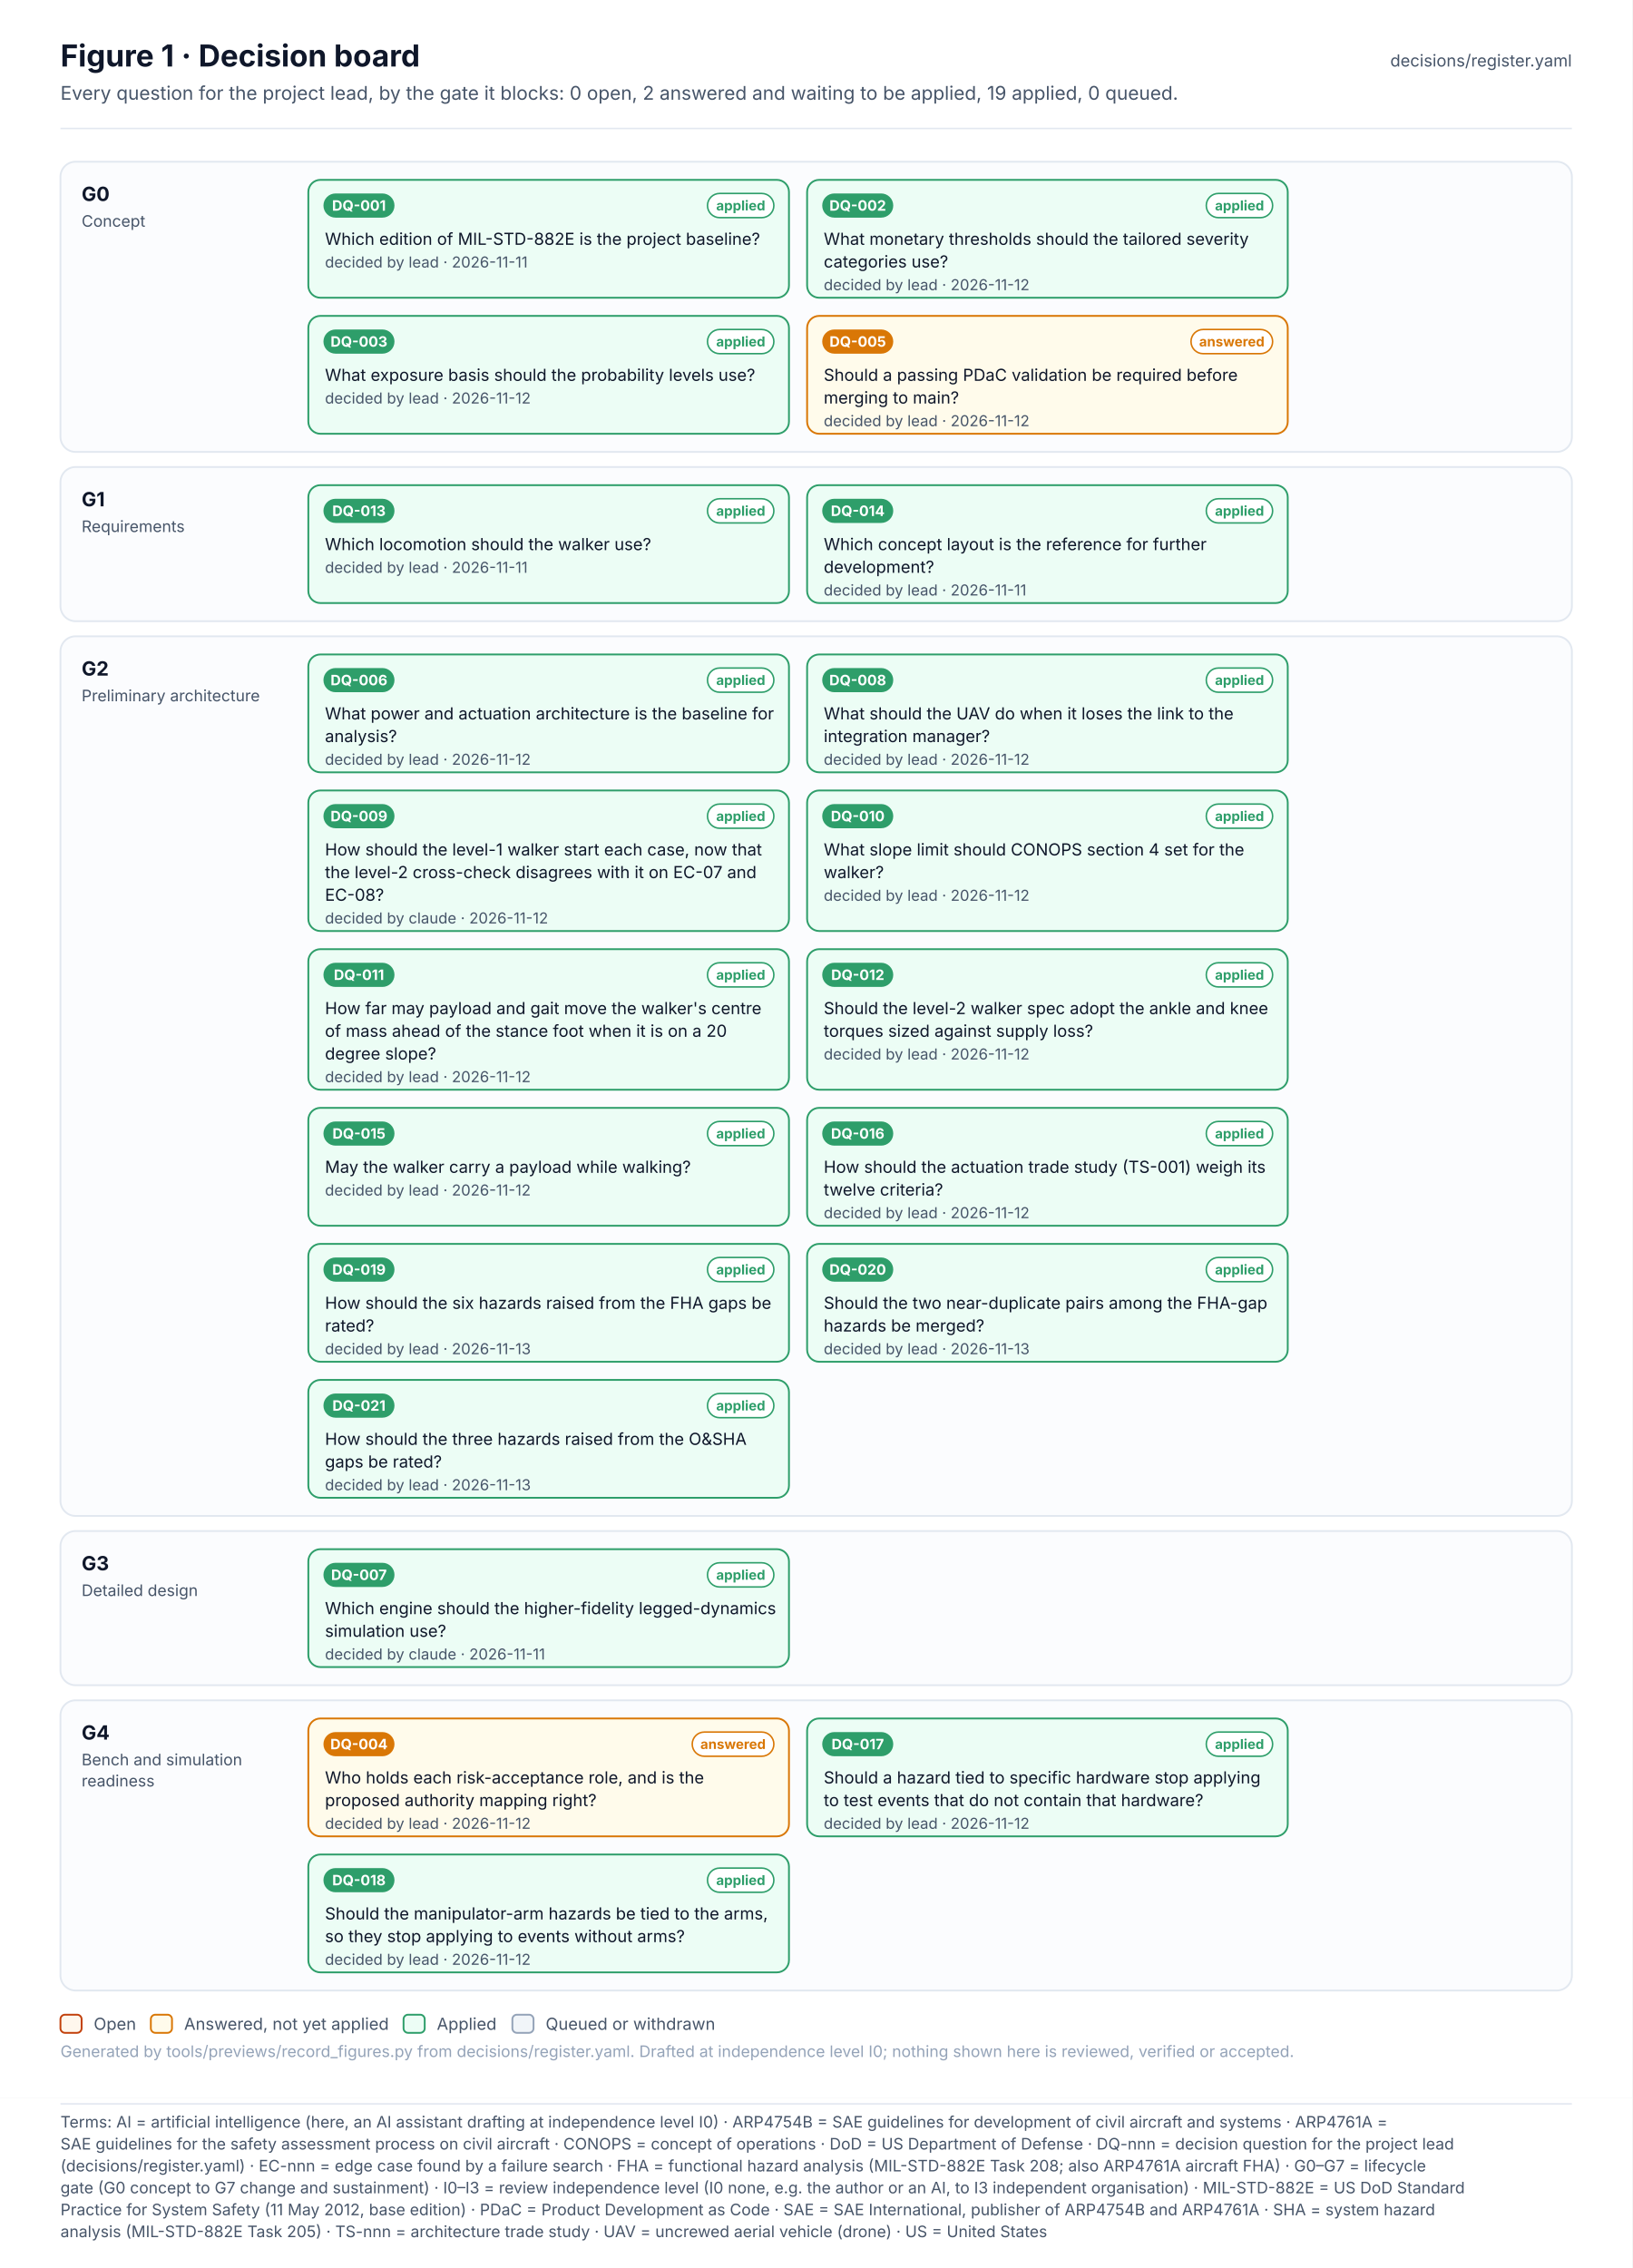
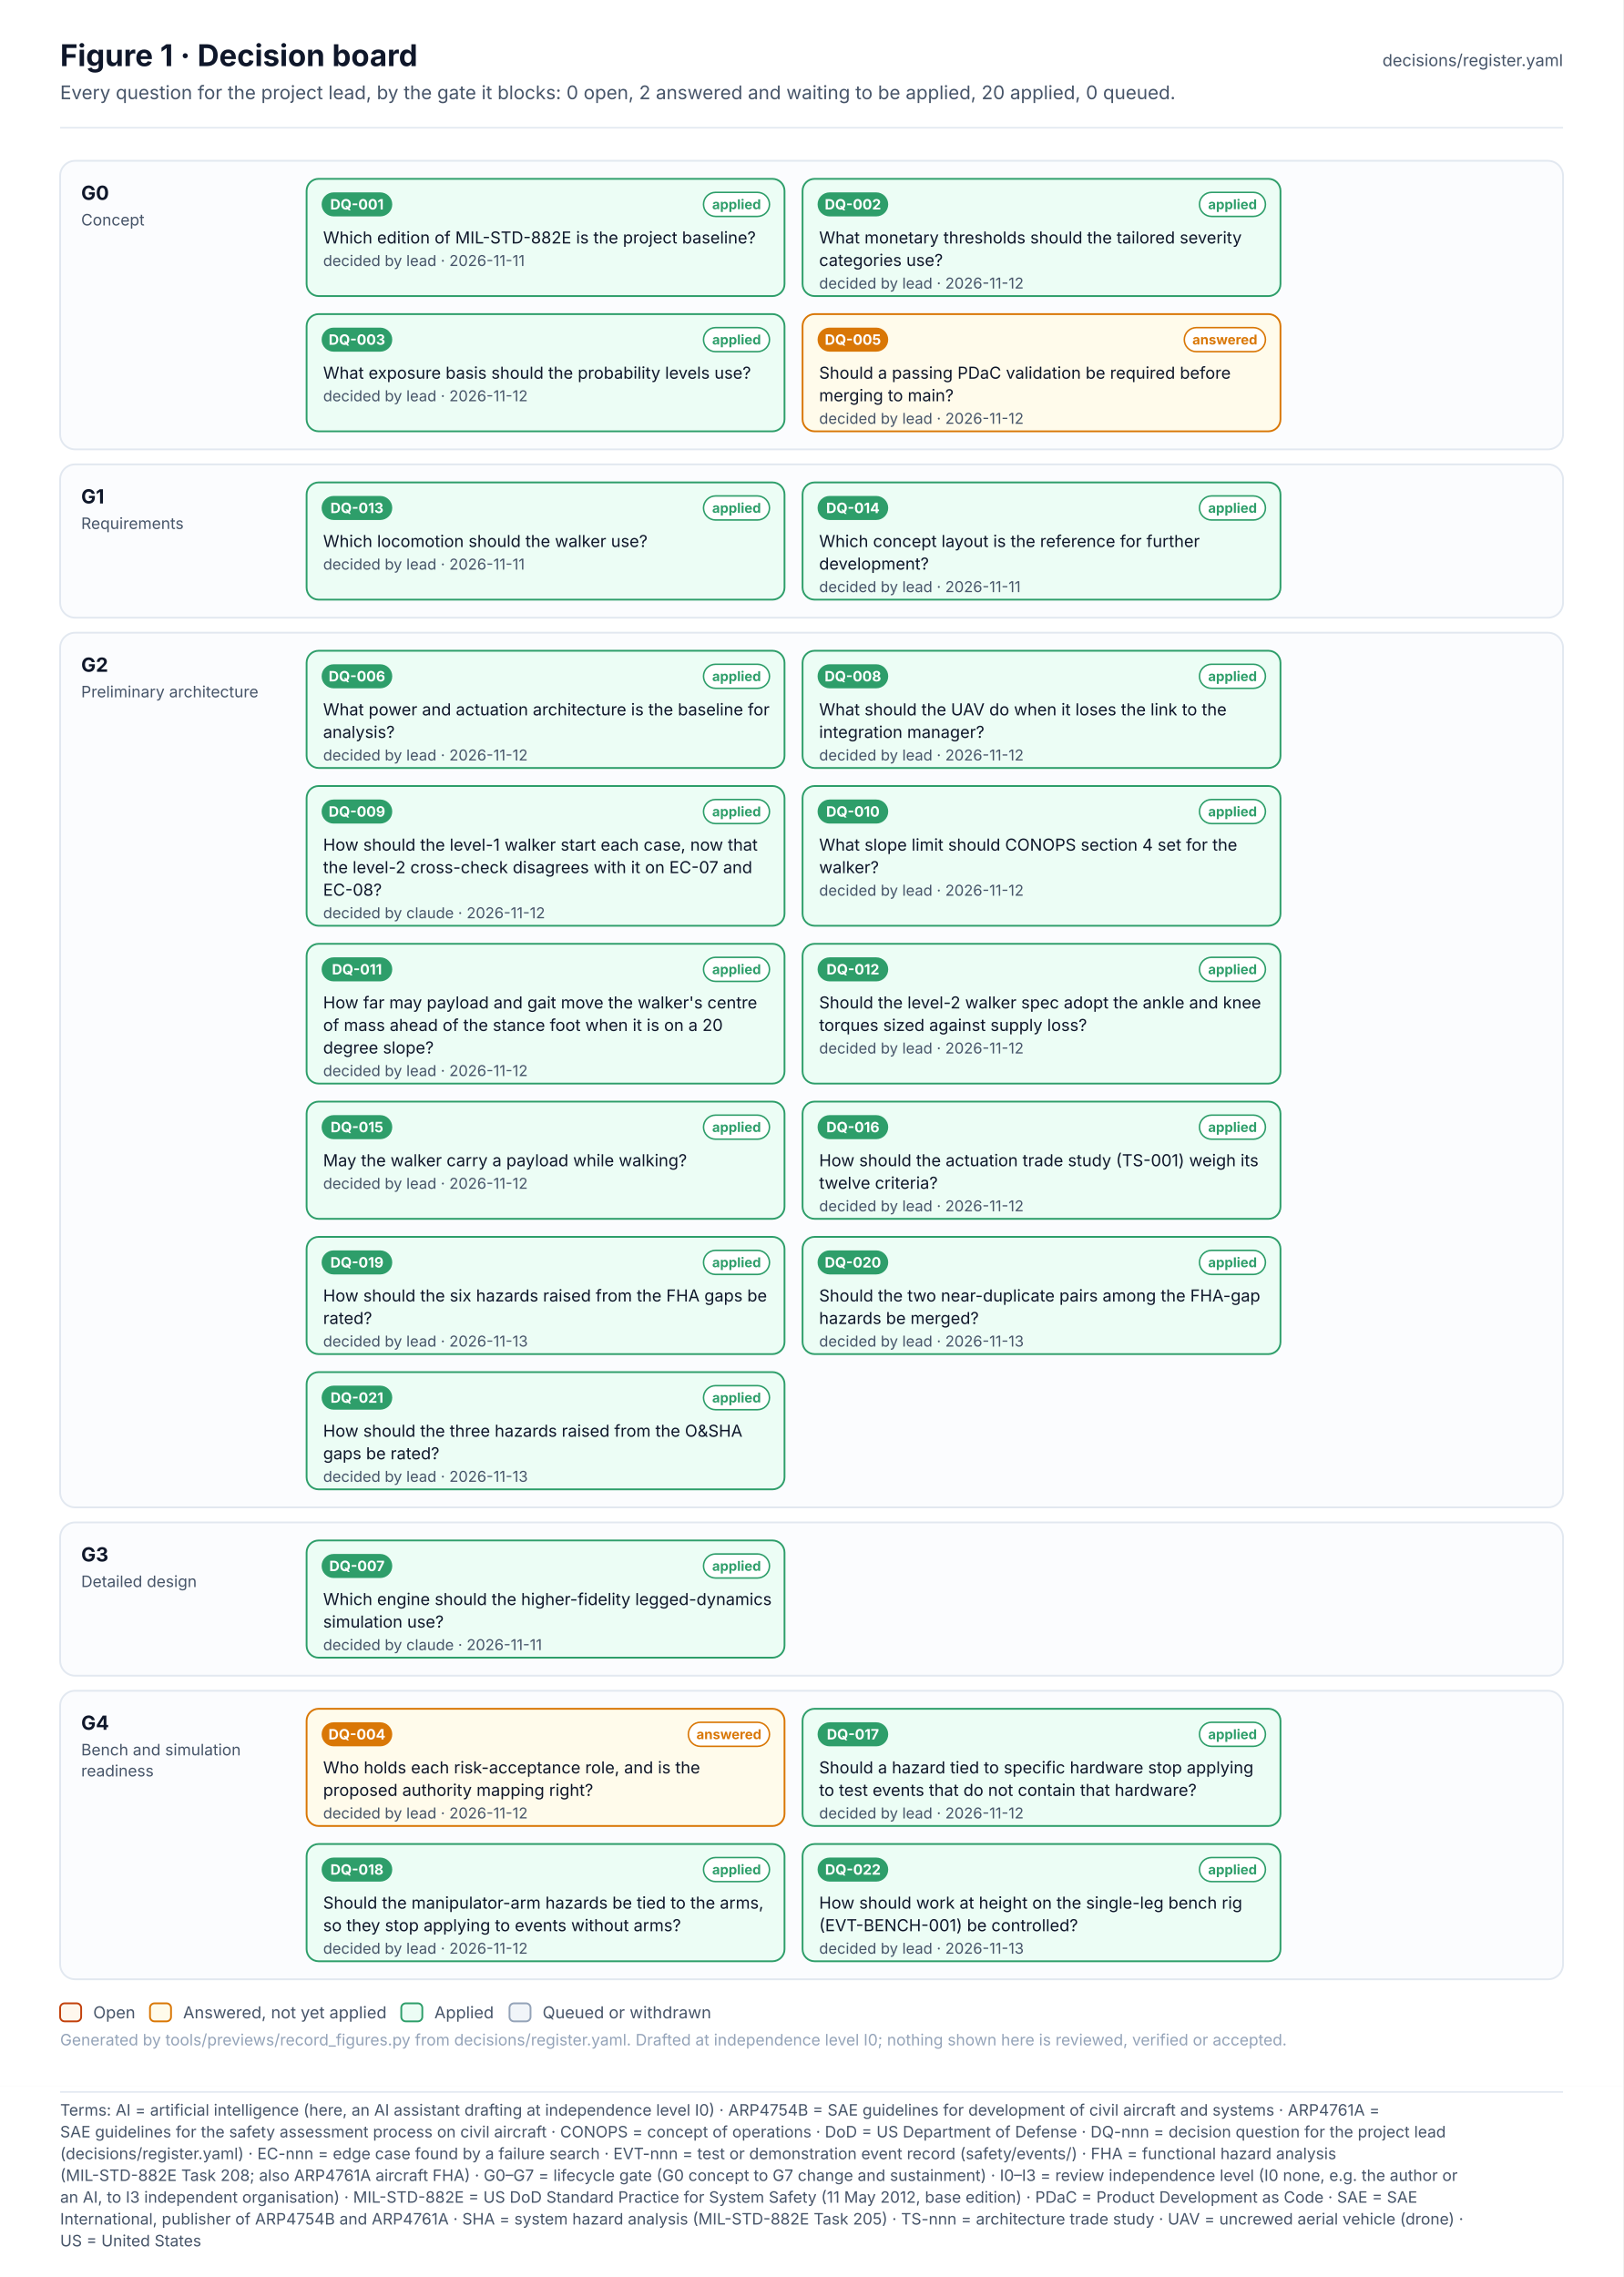
- <svg xmlns="http://www.w3.org/2000/svg" width="1080" height="1500.6" viewBox="0 0 1080 1500.6" font-family="Inter, 'Segoe UI', Helvetica, Arial, sans-serif" role="img">
+ <svg xmlns="http://www.w3.org/2000/svg" width="1080" height="1515.1" viewBox="0 0 1080 1515.1" font-family="Inter, 'Segoe UI', Helvetica, Arial, sans-serif" role="img">
  <defs>
    <pattern id="hatch" patternUnits="userSpaceOnUse" width="6" height="6" patternTransform="rotate(45)">
      <rect width="6" height="6" fill="#F1F5F9" />
      <line x1="0" y1="0" x2="0" y2="6" stroke="#E2E8F0" stroke-width="2" />
    </pattern>
    <marker id="arr-ink" viewBox="0 0 10 10" refX="9" refY="5" markerWidth="7" markerHeight="7" orient="auto-start-reverse">
      <path d="M0 0 L10 5 L0 10 z" fill="#475569" />
    </marker>
    <marker id="dia-ink" viewBox="0 0 16 10" refX="15" refY="5" markerWidth="12" markerHeight="8" orient="auto-start-reverse">
      <path d="M1 5 L8 1 L15 5 L8 9 z" fill="#475569" />
    </marker>
    <marker id="tri-ink" viewBox="0 0 12 12" refX="11" refY="6" markerWidth="10" markerHeight="10" orient="auto-start-reverse">
      <path d="M1 1 L11 6 L1 11 z" fill="#FFFFFF" stroke="#475569" stroke-width="1.2" />
    </marker>
    <marker id="arr-system" viewBox="0 0 10 10" refX="9" refY="5" markerWidth="7" markerHeight="7" orient="auto-start-reverse">
      <path d="M0 0 L10 5 L0 10 z" fill="#4F46E5" />
    </marker>
    <marker id="dia-system" viewBox="0 0 16 10" refX="15" refY="5" markerWidth="12" markerHeight="8" orient="auto-start-reverse">
      <path d="M1 5 L8 1 L15 5 L8 9 z" fill="#4F46E5" />
    </marker>
    <marker id="tri-system" viewBox="0 0 12 12" refX="11" refY="6" markerWidth="10" markerHeight="10" orient="auto-start-reverse">
      <path d="M1 1 L11 6 L1 11 z" fill="#FFFFFF" stroke="#4F46E5" stroke-width="1.2" />
    </marker>
    <marker id="arr-software" viewBox="0 0 10 10" refX="9" refY="5" markerWidth="7" markerHeight="7" orient="auto-start-reverse">
      <path d="M0 0 L10 5 L0 10 z" fill="#0F766E" />
    </marker>
    <marker id="dia-software" viewBox="0 0 16 10" refX="15" refY="5" markerWidth="12" markerHeight="8" orient="auto-start-reverse">
      <path d="M1 5 L8 1 L15 5 L8 9 z" fill="#0F766E" />
    </marker>
    <marker id="tri-software" viewBox="0 0 12 12" refX="11" refY="6" markerWidth="10" markerHeight="10" orient="auto-start-reverse">
      <path d="M1 1 L11 6 L1 11 z" fill="#FFFFFF" stroke="#0F766E" stroke-width="1.2" />
    </marker>
    <marker id="arr-safety" viewBox="0 0 10 10" refX="9" refY="5" markerWidth="7" markerHeight="7" orient="auto-start-reverse">
      <path d="M0 0 L10 5 L0 10 z" fill="#C2410C" />
    </marker>
    <marker id="dia-safety" viewBox="0 0 16 10" refX="15" refY="5" markerWidth="12" markerHeight="8" orient="auto-start-reverse">
      <path d="M1 5 L8 1 L15 5 L8 9 z" fill="#C2410C" />
    </marker>
    <marker id="tri-safety" viewBox="0 0 12 12" refX="11" refY="6" markerWidth="10" markerHeight="10" orient="auto-start-reverse">
      <path d="M1 1 L11 6 L1 11 z" fill="#FFFFFF" stroke="#C2410C" stroke-width="1.2" />
    </marker>
    <marker id="arr-interface" viewBox="0 0 10 10" refX="9" refY="5" markerWidth="7" markerHeight="7" orient="auto-start-reverse">
      <path d="M0 0 L10 5 L0 10 z" fill="#7C3AED" />
    </marker>
    <marker id="dia-interface" viewBox="0 0 16 10" refX="15" refY="5" markerWidth="12" markerHeight="8" orient="auto-start-reverse">
      <path d="M1 5 L8 1 L15 5 L8 9 z" fill="#7C3AED" />
    </marker>
    <marker id="tri-interface" viewBox="0 0 12 12" refX="11" refY="6" markerWidth="10" markerHeight="10" orient="auto-start-reverse">
      <path d="M1 1 L11 6 L1 11 z" fill="#FFFFFF" stroke="#7C3AED" stroke-width="1.2" />
    </marker>
    <marker id="arr-external" viewBox="0 0 10 10" refX="9" refY="5" markerWidth="7" markerHeight="7" orient="auto-start-reverse">
      <path d="M0 0 L10 5 L0 10 z" fill="#64748B" />
    </marker>
    <marker id="dia-external" viewBox="0 0 16 10" refX="15" refY="5" markerWidth="12" markerHeight="8" orient="auto-start-reverse">
      <path d="M1 5 L8 1 L15 5 L8 9 z" fill="#64748B" />
    </marker>
    <marker id="tri-external" viewBox="0 0 12 12" refX="11" refY="6" markerWidth="10" markerHeight="10" orient="auto-start-reverse">
      <path d="M1 1 L11 6 L1 11 z" fill="#FFFFFF" stroke="#64748B" stroke-width="1.2" />
    </marker>
    <marker id="arr-work" viewBox="0 0 10 10" refX="9" refY="5" markerWidth="7" markerHeight="7" orient="auto-start-reverse">
      <path d="M0 0 L10 5 L0 10 z" fill="#475569" />
    </marker>
    <marker id="dia-work" viewBox="0 0 16 10" refX="15" refY="5" markerWidth="12" markerHeight="8" orient="auto-start-reverse">
      <path d="M1 5 L8 1 L15 5 L8 9 z" fill="#475569" />
    </marker>
    <marker id="tri-work" viewBox="0 0 12 12" refX="11" refY="6" markerWidth="10" markerHeight="10" orient="auto-start-reverse">
      <path d="M1 1 L11 6 L1 11 z" fill="#FFFFFF" stroke="#475569" stroke-width="1.2" />
    </marker>
    <marker id="arr-muted" viewBox="0 0 10 10" refX="9" refY="5" markerWidth="7" markerHeight="7" orient="auto-start-reverse">
      <path d="M0 0 L10 5 L0 10 z" fill="#94A3B8" />
    </marker>
    <marker id="dia-muted" viewBox="0 0 16 10" refX="15" refY="5" markerWidth="12" markerHeight="8" orient="auto-start-reverse">
      <path d="M1 5 L8 1 L15 5 L8 9 z" fill="#94A3B8" />
    </marker>
    <marker id="tri-muted" viewBox="0 0 12 12" refX="11" refY="6" markerWidth="10" markerHeight="10" orient="auto-start-reverse">
      <path d="M1 1 L11 6 L1 11 z" fill="#FFFFFF" stroke="#94A3B8" stroke-width="1.2" />
    </marker>
    <marker id="arr-current" viewBox="0 0 10 10" refX="9" refY="5" markerWidth="7" markerHeight="7" orient="auto-start-reverse">
      <path d="M0 0 L10 5 L0 10 z" fill="#0F172A" />
    </marker>
    <marker id="dia-current" viewBox="0 0 16 10" refX="15" refY="5" markerWidth="12" markerHeight="8" orient="auto-start-reverse">
      <path d="M1 5 L8 1 L15 5 L8 9 z" fill="#0F172A" />
    </marker>
    <marker id="tri-current" viewBox="0 0 12 12" refX="11" refY="6" markerWidth="10" markerHeight="10" orient="auto-start-reverse">
      <path d="M1 1 L11 6 L1 11 z" fill="#FFFFFF" stroke="#0F172A" stroke-width="1.2" />
    </marker>
    <marker id="arr-ok" viewBox="0 0 10 10" refX="9" refY="5" markerWidth="7" markerHeight="7" orient="auto-start-reverse">
      <path d="M0 0 L10 5 L0 10 z" fill="#2E9E6A" />
    </marker>
    <marker id="dia-ok" viewBox="0 0 16 10" refX="15" refY="5" markerWidth="12" markerHeight="8" orient="auto-start-reverse">
      <path d="M1 5 L8 1 L15 5 L8 9 z" fill="#2E9E6A" />
    </marker>
    <marker id="tri-ok" viewBox="0 0 12 12" refX="11" refY="6" markerWidth="10" markerHeight="10" orient="auto-start-reverse">
      <path d="M1 1 L11 6 L1 11 z" fill="#FFFFFF" stroke="#2E9E6A" stroke-width="1.2" />
    </marker>
    <marker id="arr-amber" viewBox="0 0 10 10" refX="9" refY="5" markerWidth="7" markerHeight="7" orient="auto-start-reverse">
      <path d="M0 0 L10 5 L0 10 z" fill="#D97706" />
    </marker>
    <marker id="dia-amber" viewBox="0 0 16 10" refX="15" refY="5" markerWidth="12" markerHeight="8" orient="auto-start-reverse">
      <path d="M1 5 L8 1 L15 5 L8 9 z" fill="#D97706" />
    </marker>
    <marker id="tri-amber" viewBox="0 0 12 12" refX="11" refY="6" markerWidth="10" markerHeight="10" orient="auto-start-reverse">
      <path d="M1 1 L11 6 L1 11 z" fill="#FFFFFF" stroke="#D97706" stroke-width="1.2" />
    </marker>
    <marker id="arr-red" viewBox="0 0 10 10" refX="9" refY="5" markerWidth="7" markerHeight="7" orient="auto-start-reverse">
      <path d="M0 0 L10 5 L0 10 z" fill="#D2553F" />
    </marker>
    <marker id="dia-red" viewBox="0 0 16 10" refX="15" refY="5" markerWidth="12" markerHeight="8" orient="auto-start-reverse">
      <path d="M1 5 L8 1 L15 5 L8 9 z" fill="#D2553F" />
    </marker>
    <marker id="tri-red" viewBox="0 0 12 12" refX="11" refY="6" markerWidth="10" markerHeight="10" orient="auto-start-reverse">
      <path d="M1 1 L11 6 L1 11 z" fill="#FFFFFF" stroke="#D2553F" stroke-width="1.2" />
    </marker>
  </defs>
  <rect x="0" y="0" width="1080" height="1388" rx="0" fill="#FFFFFF" stroke="none" stroke-width="0" />
  <text x="40" y="44" font-size="20" fill="#0F172A" font-weight="700">Figure 1 · Decision board</text>
-   <text x="40" y="66" font-size="12.5" fill="#475569">Every question for the project lead, by the gate it blocks: 0 open, 2 answered and waiting to be applied, 19 applied, 0 queued.</text>
+   <text x="40" y="66" font-size="12.5" fill="#475569">Every question for the project lead, by the gate it blocks: 0 open, 2 answered and waiting to be applied, 20 applied, 0 queued.</text>
  <text x="1040" y="44" font-size="11" fill="#475569" text-anchor="end">decisions/register.yaml</text>
  <line x1="40" y1="85" x2="1040" y2="85" stroke="#E2E8F0" stroke-width="1" />
  <g transform="translate(0 107)">
    <rect x="40" y="0" width="1000" height="192" rx="10" fill="#FBFCFE" stroke="#E2E8F0" stroke-width="1.2" />
    <text x="54" y="26" font-size="13" fill="#0F172A" font-weight="700">G0</text>
    <text x="54" y="43" font-size="10.5" fill="#475569">Concept</text>
    <rect x="204" y="12" width="318" height="78" rx="8" fill="#ECFDF5" stroke="#2E9E6A" stroke-width="1.2" />
    <rect x="214" y="21" width="47" height="16" rx="8.0" fill="#2E9E6A" stroke="none" stroke-width="1" />
    <text x="237.5" y="32.4" font-size="9.5" fill="#FFFFFF" font-weight="700" text-anchor="middle">DQ-001</text>
    <rect x="468.1" y="21" width="43.9" height="16" rx="8.0" fill="#FFFFFF" stroke="#2E9E6A" stroke-width="1" />
    <text x="490.1" y="32.2" font-size="9" fill="#2E9E6A" font-weight="700" text-anchor="middle">applied</text>
    <text x="215" y="55" font-size="11" fill="#0F172A">Which edition of MIL-STD-882E is the project baseline?</text>
    <text x="215" y="70" font-size="10" fill="#475569">decided by lead · 2026-11-11</text>
    <rect x="534" y="12" width="318" height="78" rx="8" fill="#ECFDF5" stroke="#2E9E6A" stroke-width="1.2" />
    <rect x="544" y="21" width="47" height="16" rx="8.0" fill="#2E9E6A" stroke="none" stroke-width="1" />
    <text x="567.5" y="32.4" font-size="9.5" fill="#FFFFFF" font-weight="700" text-anchor="middle">DQ-002</text>
    <rect x="798.1" y="21" width="43.9" height="16" rx="8.0" fill="#FFFFFF" stroke="#2E9E6A" stroke-width="1" />
    <text x="820.1" y="32.2" font-size="9" fill="#2E9E6A" font-weight="700" text-anchor="middle">applied</text>
    <text x="545" y="55" font-size="11" fill="#0F172A">What monetary thresholds should the tailored severity</text>
    <text x="545" y="70" font-size="11" fill="#0F172A">categories use?</text>
    <text x="545" y="85" font-size="10" fill="#475569">decided by lead · 2026-11-12</text>
    <rect x="204" y="102" width="318" height="78" rx="8" fill="#ECFDF5" stroke="#2E9E6A" stroke-width="1.2" />
    <rect x="214" y="111" width="47" height="16" rx="8.0" fill="#2E9E6A" stroke="none" stroke-width="1" />
    <text x="237.5" y="122.4" font-size="9.5" fill="#FFFFFF" font-weight="700" text-anchor="middle">DQ-003</text>
    <rect x="468.1" y="111" width="43.9" height="16" rx="8.0" fill="#FFFFFF" stroke="#2E9E6A" stroke-width="1" />
    <text x="490.1" y="122.2" font-size="9" fill="#2E9E6A" font-weight="700" text-anchor="middle">applied</text>
    <text x="215" y="145" font-size="11" fill="#0F172A">What exposure basis should the probability levels use?</text>
    <text x="215" y="160" font-size="10" fill="#475569">decided by lead · 2026-11-12</text>
    <rect x="534" y="102" width="318" height="78" rx="8" fill="#FFFBEB" stroke="#D97706" stroke-width="1.2" />
    <rect x="544" y="111" width="47" height="16" rx="8.0" fill="#D97706" stroke="none" stroke-width="1" />
    <text x="567.5" y="122.4" font-size="9.5" fill="#FFFFFF" font-weight="700" text-anchor="middle">DQ-005</text>
    <rect x="788" y="111" width="54" height="16" rx="8.0" fill="#FFFFFF" stroke="#D97706" stroke-width="1" />
    <text x="815" y="122.2" font-size="9" fill="#D97706" font-weight="700" text-anchor="middle">answered</text>
    <text x="545" y="145" font-size="11" fill="#0F172A">Should a passing PDaC validation be required before</text>
    <text x="545" y="160" font-size="11" fill="#0F172A">merging to main?</text>
    <text x="545" y="175" font-size="10" fill="#475569">decided by lead · 2026-11-12</text>
    <rect x="40" y="202" width="1000" height="102" rx="10" fill="#FBFCFE" stroke="#E2E8F0" stroke-width="1.2" />
    <text x="54" y="228" font-size="13" fill="#0F172A" font-weight="700">G1</text>
    <text x="54" y="245" font-size="10.5" fill="#475569">Requirements</text>
    <rect x="204" y="214" width="318" height="78" rx="8" fill="#ECFDF5" stroke="#2E9E6A" stroke-width="1.2" />
    <rect x="214" y="223" width="47" height="16" rx="8.0" fill="#2E9E6A" stroke="none" stroke-width="1" />
    <text x="237.5" y="234.4" font-size="9.5" fill="#FFFFFF" font-weight="700" text-anchor="middle">DQ-013</text>
    <rect x="468.1" y="223" width="43.9" height="16" rx="8.0" fill="#FFFFFF" stroke="#2E9E6A" stroke-width="1" />
    <text x="490.1" y="234.2" font-size="9" fill="#2E9E6A" font-weight="700" text-anchor="middle">applied</text>
    <text x="215" y="257" font-size="11" fill="#0F172A">Which locomotion should the walker use?</text>
    <text x="215" y="272" font-size="10" fill="#475569">decided by lead · 2026-11-11</text>
    <rect x="534" y="214" width="318" height="78" rx="8" fill="#ECFDF5" stroke="#2E9E6A" stroke-width="1.2" />
    <rect x="544" y="223" width="47" height="16" rx="8.0" fill="#2E9E6A" stroke="none" stroke-width="1" />
    <text x="567.5" y="234.4" font-size="9.5" fill="#FFFFFF" font-weight="700" text-anchor="middle">DQ-014</text>
    <rect x="798.1" y="223" width="43.9" height="16" rx="8.0" fill="#FFFFFF" stroke="#2E9E6A" stroke-width="1" />
    <text x="820.1" y="234.2" font-size="9" fill="#2E9E6A" font-weight="700" text-anchor="middle">applied</text>
    <text x="545" y="257" font-size="11" fill="#0F172A">Which concept layout is the reference for further</text>
    <text x="545" y="272" font-size="11" fill="#0F172A">development?</text>
    <text x="545" y="287" font-size="10" fill="#475569">decided by lead · 2026-11-11</text>
    <rect x="40" y="314" width="1000" height="582" rx="10" fill="#FBFCFE" stroke="#E2E8F0" stroke-width="1.2" />
    <text x="54" y="340" font-size="13" fill="#0F172A" font-weight="700">G2</text>
    <text x="54" y="357" font-size="10.5" fill="#475569">Preliminary architecture</text>
    <rect x="204" y="326" width="318" height="78" rx="8" fill="#ECFDF5" stroke="#2E9E6A" stroke-width="1.2" />
    <rect x="214" y="335" width="47" height="16" rx="8.0" fill="#2E9E6A" stroke="none" stroke-width="1" />
    <text x="237.5" y="346.4" font-size="9.5" fill="#FFFFFF" font-weight="700" text-anchor="middle">DQ-006</text>
    <rect x="468.1" y="335" width="43.9" height="16" rx="8.0" fill="#FFFFFF" stroke="#2E9E6A" stroke-width="1" />
    <text x="490.1" y="346.2" font-size="9" fill="#2E9E6A" font-weight="700" text-anchor="middle">applied</text>
    <text x="215" y="369" font-size="11" fill="#0F172A">What power and actuation architecture is the baseline for</text>
    <text x="215" y="384" font-size="11" fill="#0F172A">analysis?</text>
    <text x="215" y="399" font-size="10" fill="#475569">decided by lead · 2026-11-12</text>
    <rect x="534" y="326" width="318" height="78" rx="8" fill="#ECFDF5" stroke="#2E9E6A" stroke-width="1.2" />
    <rect x="544" y="335" width="47" height="16" rx="8.0" fill="#2E9E6A" stroke="none" stroke-width="1" />
    <text x="567.5" y="346.4" font-size="9.5" fill="#FFFFFF" font-weight="700" text-anchor="middle">DQ-008</text>
    <rect x="798.1" y="335" width="43.9" height="16" rx="8.0" fill="#FFFFFF" stroke="#2E9E6A" stroke-width="1" />
    <text x="820.1" y="346.2" font-size="9" fill="#2E9E6A" font-weight="700" text-anchor="middle">applied</text>
    <text x="545" y="369" font-size="11" fill="#0F172A">What should the UAV do when it loses the link to the</text>
    <text x="545" y="384" font-size="11" fill="#0F172A">integration manager?</text>
    <text x="545" y="399" font-size="10" fill="#475569">decided by lead · 2026-11-12</text>
    <rect x="204" y="416" width="318" height="93" rx="8" fill="#ECFDF5" stroke="#2E9E6A" stroke-width="1.2" />
    <rect x="214" y="425" width="47" height="16" rx="8.0" fill="#2E9E6A" stroke="none" stroke-width="1" />
    <text x="237.5" y="436.4" font-size="9.5" fill="#FFFFFF" font-weight="700" text-anchor="middle">DQ-009</text>
    <rect x="468.1" y="425" width="43.9" height="16" rx="8.0" fill="#FFFFFF" stroke="#2E9E6A" stroke-width="1" />
    <text x="490.1" y="436.2" font-size="9" fill="#2E9E6A" font-weight="700" text-anchor="middle">applied</text>
    <text x="215" y="459" font-size="11" fill="#0F172A">How should the level-1 walker start each case, now that</text>
    <text x="215" y="474" font-size="11" fill="#0F172A">the level-2 cross-check disagrees with it on EC-07 and</text>
    <text x="215" y="489" font-size="11" fill="#0F172A">EC-08?</text>
    <text x="215" y="504" font-size="10" fill="#475569">decided by claude · 2026-11-12</text>
    <rect x="534" y="416" width="318" height="93" rx="8" fill="#ECFDF5" stroke="#2E9E6A" stroke-width="1.2" />
    <rect x="544" y="425" width="47" height="16" rx="8.0" fill="#2E9E6A" stroke="none" stroke-width="1" />
    <text x="567.5" y="436.4" font-size="9.5" fill="#FFFFFF" font-weight="700" text-anchor="middle">DQ-010</text>
    <rect x="798.1" y="425" width="43.9" height="16" rx="8.0" fill="#FFFFFF" stroke="#2E9E6A" stroke-width="1" />
    <text x="820.1" y="436.2" font-size="9" fill="#2E9E6A" font-weight="700" text-anchor="middle">applied</text>
    <text x="545" y="459" font-size="11" fill="#0F172A">What slope limit should CONOPS section 4 set for the</text>
    <text x="545" y="474" font-size="11" fill="#0F172A">walker?</text>
    <text x="545" y="489" font-size="10" fill="#475569">decided by lead · 2026-11-12</text>
    <rect x="204" y="521" width="318" height="93" rx="8" fill="#ECFDF5" stroke="#2E9E6A" stroke-width="1.2" />
    <rect x="214" y="530" width="47" height="16" rx="8.0" fill="#2E9E6A" stroke="none" stroke-width="1" />
    <text x="237.5" y="541.4" font-size="9.5" fill="#FFFFFF" font-weight="700" text-anchor="middle">DQ-011</text>
    <rect x="468.1" y="530" width="43.9" height="16" rx="8.0" fill="#FFFFFF" stroke="#2E9E6A" stroke-width="1" />
    <text x="490.1" y="541.2" font-size="9" fill="#2E9E6A" font-weight="700" text-anchor="middle">applied</text>
    <text x="215" y="564" font-size="11" fill="#0F172A">How far may payload and gait move the walker's centre</text>
    <text x="215" y="579" font-size="11" fill="#0F172A">of mass ahead of the stance foot when it is on a 20</text>
    <text x="215" y="594" font-size="11" fill="#0F172A">degree slope?</text>
    <text x="215" y="609" font-size="10" fill="#475569">decided by lead · 2026-11-12</text>
    <rect x="534" y="521" width="318" height="93" rx="8" fill="#ECFDF5" stroke="#2E9E6A" stroke-width="1.2" />
    <rect x="544" y="530" width="47" height="16" rx="8.0" fill="#2E9E6A" stroke="none" stroke-width="1" />
    <text x="567.5" y="541.4" font-size="9.5" fill="#FFFFFF" font-weight="700" text-anchor="middle">DQ-012</text>
    <rect x="798.1" y="530" width="43.9" height="16" rx="8.0" fill="#FFFFFF" stroke="#2E9E6A" stroke-width="1" />
    <text x="820.1" y="541.2" font-size="9" fill="#2E9E6A" font-weight="700" text-anchor="middle">applied</text>
    <text x="545" y="564" font-size="11" fill="#0F172A">Should the level-2 walker spec adopt the ankle and knee</text>
    <text x="545" y="579" font-size="11" fill="#0F172A">torques sized against supply loss?</text>
    <text x="545" y="594" font-size="10" fill="#475569">decided by lead · 2026-11-12</text>
    <rect x="204" y="626" width="318" height="78" rx="8" fill="#ECFDF5" stroke="#2E9E6A" stroke-width="1.2" />
    <rect x="214" y="635" width="47" height="16" rx="8.0" fill="#2E9E6A" stroke="none" stroke-width="1" />
    <text x="237.5" y="646.4" font-size="9.5" fill="#FFFFFF" font-weight="700" text-anchor="middle">DQ-015</text>
    <rect x="468.1" y="635" width="43.9" height="16" rx="8.0" fill="#FFFFFF" stroke="#2E9E6A" stroke-width="1" />
    <text x="490.1" y="646.2" font-size="9" fill="#2E9E6A" font-weight="700" text-anchor="middle">applied</text>
    <text x="215" y="669" font-size="11" fill="#0F172A">May the walker carry a payload while walking?</text>
    <text x="215" y="684" font-size="10" fill="#475569">decided by lead · 2026-11-12</text>
    <rect x="534" y="626" width="318" height="78" rx="8" fill="#ECFDF5" stroke="#2E9E6A" stroke-width="1.2" />
    <rect x="544" y="635" width="47" height="16" rx="8.0" fill="#2E9E6A" stroke="none" stroke-width="1" />
    <text x="567.5" y="646.4" font-size="9.5" fill="#FFFFFF" font-weight="700" text-anchor="middle">DQ-016</text>
    <rect x="798.1" y="635" width="43.9" height="16" rx="8.0" fill="#FFFFFF" stroke="#2E9E6A" stroke-width="1" />
    <text x="820.1" y="646.2" font-size="9" fill="#2E9E6A" font-weight="700" text-anchor="middle">applied</text>
    <text x="545" y="669" font-size="11" fill="#0F172A">How should the actuation trade study (TS-001) weigh its</text>
    <text x="545" y="684" font-size="11" fill="#0F172A">twelve criteria?</text>
    <text x="545" y="699" font-size="10" fill="#475569">decided by lead · 2026-11-12</text>
    <rect x="204" y="716" width="318" height="78" rx="8" fill="#ECFDF5" stroke="#2E9E6A" stroke-width="1.2" />
    <rect x="214" y="725" width="47" height="16" rx="8.0" fill="#2E9E6A" stroke="none" stroke-width="1" />
    <text x="237.5" y="736.4" font-size="9.5" fill="#FFFFFF" font-weight="700" text-anchor="middle">DQ-019</text>
    <rect x="468.1" y="725" width="43.9" height="16" rx="8.0" fill="#FFFFFF" stroke="#2E9E6A" stroke-width="1" />
    <text x="490.1" y="736.2" font-size="9" fill="#2E9E6A" font-weight="700" text-anchor="middle">applied</text>
    <text x="215" y="759" font-size="11" fill="#0F172A">How should the six hazards raised from the FHA gaps be</text>
    <text x="215" y="774" font-size="11" fill="#0F172A">rated?</text>
    <text x="215" y="789" font-size="10" fill="#475569">decided by lead · 2026-11-13</text>
    <rect x="534" y="716" width="318" height="78" rx="8" fill="#ECFDF5" stroke="#2E9E6A" stroke-width="1.2" />
    <rect x="544" y="725" width="47" height="16" rx="8.0" fill="#2E9E6A" stroke="none" stroke-width="1" />
    <text x="567.5" y="736.4" font-size="9.5" fill="#FFFFFF" font-weight="700" text-anchor="middle">DQ-020</text>
    <rect x="798.1" y="725" width="43.9" height="16" rx="8.0" fill="#FFFFFF" stroke="#2E9E6A" stroke-width="1" />
    <text x="820.1" y="736.2" font-size="9" fill="#2E9E6A" font-weight="700" text-anchor="middle">applied</text>
    <text x="545" y="759" font-size="11" fill="#0F172A">Should the two near-duplicate pairs among the FHA-gap</text>
    <text x="545" y="774" font-size="11" fill="#0F172A">hazards be merged?</text>
    <text x="545" y="789" font-size="10" fill="#475569">decided by lead · 2026-11-13</text>
    <rect x="204" y="806" width="318" height="78" rx="8" fill="#ECFDF5" stroke="#2E9E6A" stroke-width="1.2" />
    <rect x="214" y="815" width="47" height="16" rx="8.0" fill="#2E9E6A" stroke="none" stroke-width="1" />
    <text x="237.5" y="826.4" font-size="9.5" fill="#FFFFFF" font-weight="700" text-anchor="middle">DQ-021</text>
    <rect x="468.1" y="815" width="43.9" height="16" rx="8.0" fill="#FFFFFF" stroke="#2E9E6A" stroke-width="1" />
    <text x="490.1" y="826.2" font-size="9" fill="#2E9E6A" font-weight="700" text-anchor="middle">applied</text>
    <text x="215" y="849" font-size="11" fill="#0F172A">How should the three hazards raised from the O&amp;SHA</text>
    <text x="215" y="864" font-size="11" fill="#0F172A">gaps be rated?</text>
    <text x="215" y="879" font-size="10" fill="#475569">decided by lead · 2026-11-13</text>
    <rect x="40" y="906" width="1000" height="102" rx="10" fill="#FBFCFE" stroke="#E2E8F0" stroke-width="1.2" />
    <text x="54" y="932" font-size="13" fill="#0F172A" font-weight="700">G3</text>
    <text x="54" y="949" font-size="10.5" fill="#475569">Detailed design</text>
    <rect x="204" y="918" width="318" height="78" rx="8" fill="#ECFDF5" stroke="#2E9E6A" stroke-width="1.2" />
    <rect x="214" y="927" width="47" height="16" rx="8.0" fill="#2E9E6A" stroke="none" stroke-width="1" />
    <text x="237.5" y="938.4" font-size="9.5" fill="#FFFFFF" font-weight="700" text-anchor="middle">DQ-007</text>
    <rect x="468.1" y="927" width="43.9" height="16" rx="8.0" fill="#FFFFFF" stroke="#2E9E6A" stroke-width="1" />
    <text x="490.1" y="938.2" font-size="9" fill="#2E9E6A" font-weight="700" text-anchor="middle">applied</text>
    <text x="215" y="961" font-size="11" fill="#0F172A">Which engine should the higher-fidelity legged-dynamics</text>
    <text x="215" y="976" font-size="11" fill="#0F172A">simulation use?</text>
    <text x="215" y="991" font-size="10" fill="#475569">decided by claude · 2026-11-11</text>
    <rect x="40" y="1018" width="1000" height="192" rx="10" fill="#FBFCFE" stroke="#E2E8F0" stroke-width="1.2" />
    <text x="54" y="1044" font-size="13" fill="#0F172A" font-weight="700">G4</text>
    <text x="54" y="1061" font-size="10.5" fill="#475569">Bench and simulation</text>
    <text x="54" y="1075" font-size="10.5" fill="#475569">readiness</text>
    <rect x="204" y="1030" width="318" height="78" rx="8" fill="#FFFBEB" stroke="#D97706" stroke-width="1.2" />
    <rect x="214" y="1039" width="47" height="16" rx="8.0" fill="#D97706" stroke="none" stroke-width="1" />
    <text x="237.5" y="1050.4" font-size="9.5" fill="#FFFFFF" font-weight="700" text-anchor="middle">DQ-004</text>
    <rect x="458" y="1039" width="54" height="16" rx="8.0" fill="#FFFFFF" stroke="#D97706" stroke-width="1" />
    <text x="485" y="1050.2" font-size="9" fill="#D97706" font-weight="700" text-anchor="middle">answered</text>
    <text x="215" y="1073" font-size="11" fill="#0F172A">Who holds each risk-acceptance role, and is the</text>
    <text x="215" y="1088" font-size="11" fill="#0F172A">proposed authority mapping right?</text>
    <text x="215" y="1103" font-size="10" fill="#475569">decided by lead · 2026-11-12</text>
    <rect x="534" y="1030" width="318" height="78" rx="8" fill="#ECFDF5" stroke="#2E9E6A" stroke-width="1.2" />
    <rect x="544" y="1039" width="47" height="16" rx="8.0" fill="#2E9E6A" stroke="none" stroke-width="1" />
    <text x="567.5" y="1050.4" font-size="9.5" fill="#FFFFFF" font-weight="700" text-anchor="middle">DQ-017</text>
    <rect x="798.1" y="1039" width="43.9" height="16" rx="8.0" fill="#FFFFFF" stroke="#2E9E6A" stroke-width="1" />
    <text x="820.1" y="1050.2" font-size="9" fill="#2E9E6A" font-weight="700" text-anchor="middle">applied</text>
    <text x="545" y="1073" font-size="11" fill="#0F172A">Should a hazard tied to specific hardware stop applying</text>
    <text x="545" y="1088" font-size="11" fill="#0F172A">to test events that do not contain that hardware?</text>
    <text x="545" y="1103" font-size="10" fill="#475569">decided by lead · 2026-11-12</text>
    <rect x="204" y="1120" width="318" height="78" rx="8" fill="#ECFDF5" stroke="#2E9E6A" stroke-width="1.2" />
    <rect x="214" y="1129" width="47" height="16" rx="8.0" fill="#2E9E6A" stroke="none" stroke-width="1" />
    <text x="237.5" y="1140.4" font-size="9.5" fill="#FFFFFF" font-weight="700" text-anchor="middle">DQ-018</text>
    <rect x="468.1" y="1129" width="43.9" height="16" rx="8.0" fill="#FFFFFF" stroke="#2E9E6A" stroke-width="1" />
    <text x="490.1" y="1140.2" font-size="9" fill="#2E9E6A" font-weight="700" text-anchor="middle">applied</text>
    <text x="215" y="1163" font-size="11" fill="#0F172A">Should the manipulator-arm hazards be tied to the arms,</text>
    <text x="215" y="1178" font-size="11" fill="#0F172A">so they stop applying to events without arms?</text>
    <text x="215" y="1193" font-size="10" fill="#475569">decided by lead · 2026-11-12</text>
+     <rect x="534" y="1120" width="318" height="78" rx="8" fill="#ECFDF5" stroke="#2E9E6A" stroke-width="1.2" />
+     <rect x="544" y="1129" width="47" height="16" rx="8.0" fill="#2E9E6A" stroke="none" stroke-width="1" />
+     <text x="567.5" y="1140.4" font-size="9.5" fill="#FFFFFF" font-weight="700" text-anchor="middle">DQ-022</text>
+     <rect x="798.1" y="1129" width="43.9" height="16" rx="8.0" fill="#FFFFFF" stroke="#2E9E6A" stroke-width="1" />
+     <text x="820.1" y="1140.2" font-size="9" fill="#2E9E6A" font-weight="700" text-anchor="middle">applied</text>
+     <text x="545" y="1163" font-size="11" fill="#0F172A">How should work at height on the single-leg bench rig</text>
+     <text x="545" y="1178" font-size="11" fill="#0F172A">(EVT-BENCH-001) be controlled?</text>
+     <text x="545" y="1193" font-size="10" fill="#475569">decided by lead · 2026-11-13</text>
  </g>
  <rect x="40" y="1333" width="14" height="12" rx="3" fill="#FFF7ED" stroke="#C2410C" stroke-width="1.2" />
  <text x="62" y="1343" font-size="11" fill="#475569">Open</text>
  <rect x="99.8" y="1333" width="14" height="12" rx="3" fill="#FFFBEB" stroke="#D97706" stroke-width="1.2" />
  <text x="121.8" y="1343" font-size="11" fill="#475569">Answered, not yet applied</text>
  <rect x="267" y="1333" width="14" height="12" rx="3" fill="#ECFDF5" stroke="#2E9E6A" stroke-width="1.2" />
  <text x="289" y="1343" font-size="11" fill="#475569">Applied</text>
  <rect x="339" y="1333" width="14" height="12" rx="3" fill="#F1F5F9" stroke="#94A3B8" stroke-width="1.2" />
  <text x="361" y="1343" font-size="11" fill="#475569">Queued or withdrawn</text>
  <text x="40" y="1361" font-size="10.5" fill="#94A3B8">Generated by tools/previews/record_figures.py from decisions/register.yaml. Drafted at independence level I0; nothing shown here is reviewed, verified or accepted.</text>
  <g class="terms" data-base-h="1388">
-     <rect x="0" y="1388" width="1080" height="112.6" fill="#FFFFFF" />
+     <rect x="0" y="1388" width="1080" height="127.1" fill="#FFFFFF" />
    <line x1="40" y1="1392" x2="1040" y2="1392" stroke="#E2E8F0" stroke-width="1" />
    <text x="40" y="1407.7" font-size="10.5" fill="#475569" font-family="Inter, 'Segoe UI', Helvetica, Arial, sans-serif">Terms: AI = artificial intelligence (here, an AI assistant drafting at independence level I0) · ARP4754B = SAE guidelines for development of civil aircraft and systems · ARP4761A =</text>
    <text x="40" y="1422.2" font-size="10.5" fill="#475569" font-family="Inter, 'Segoe UI', Helvetica, Arial, sans-serif">SAE guidelines for the safety assessment process on civil aircraft · CONOPS = concept of operations · DoD = US Department of Defense · DQ-nnn = decision question for the project lead</text>
-     <text x="40" y="1436.7" font-size="10.5" fill="#475569" font-family="Inter, 'Segoe UI', Helvetica, Arial, sans-serif">(decisions/register.yaml) · EC-nnn = edge case found by a failure search · FHA = functional hazard analysis (MIL-STD-882E Task 208; also ARP4761A aircraft FHA) · G0–G7 = lifecycle</text>
-     <text x="40" y="1451.2" font-size="10.5" fill="#475569" font-family="Inter, 'Segoe UI', Helvetica, Arial, sans-serif">gate (G0 concept to G7 change and sustainment) · I0–I3 = review independence level (I0 none, e.g. the author or an AI, to I3 independent organisation) · MIL-STD-882E = US DoD Standard</text>
-     <text x="40" y="1465.7" font-size="10.5" fill="#475569" font-family="Inter, 'Segoe UI', Helvetica, Arial, sans-serif">Practice for System Safety (11 May 2012, base edition) · PDaC = Product Development as Code · SAE = SAE International, publisher of ARP4754B and ARP4761A · SHA = system hazard</text>
-     <text x="40" y="1480.2" font-size="10.5" fill="#475569" font-family="Inter, 'Segoe UI', Helvetica, Arial, sans-serif">analysis (MIL-STD-882E Task 205) · TS-nnn = architecture trade study · UAV = uncrewed aerial vehicle (drone) · US = United States</text>
+     <text x="40" y="1436.7" font-size="10.5" fill="#475569" font-family="Inter, 'Segoe UI', Helvetica, Arial, sans-serif">(decisions/register.yaml) · EC-nnn = edge case found by a failure search · EVT-nnn = test or demonstration event record (safety/events/) · FHA = functional hazard analysis</text>
+     <text x="40" y="1451.2" font-size="10.5" fill="#475569" font-family="Inter, 'Segoe UI', Helvetica, Arial, sans-serif">(MIL-STD-882E Task 208; also ARP4761A aircraft FHA) · G0–G7 = lifecycle gate (G0 concept to G7 change and sustainment) · I0–I3 = review independence level (I0 none, e.g. the author or</text>
+     <text x="40" y="1465.7" font-size="10.5" fill="#475569" font-family="Inter, 'Segoe UI', Helvetica, Arial, sans-serif">an AI, to I3 independent organisation) · MIL-STD-882E = US DoD Standard Practice for System Safety (11 May 2012, base edition) · PDaC = Product Development as Code · SAE = SAE</text>
+     <text x="40" y="1480.2" font-size="10.5" fill="#475569" font-family="Inter, 'Segoe UI', Helvetica, Arial, sans-serif">International, publisher of ARP4754B and ARP4761A · SHA = system hazard analysis (MIL-STD-882E Task 205) · TS-nnn = architecture trade study · UAV = uncrewed aerial vehicle (drone) ·</text>
+     <text x="40" y="1494.7" font-size="10.5" fill="#475569" font-family="Inter, 'Segoe UI', Helvetica, Arial, sans-serif">US = United States</text>
  </g>
</svg>
